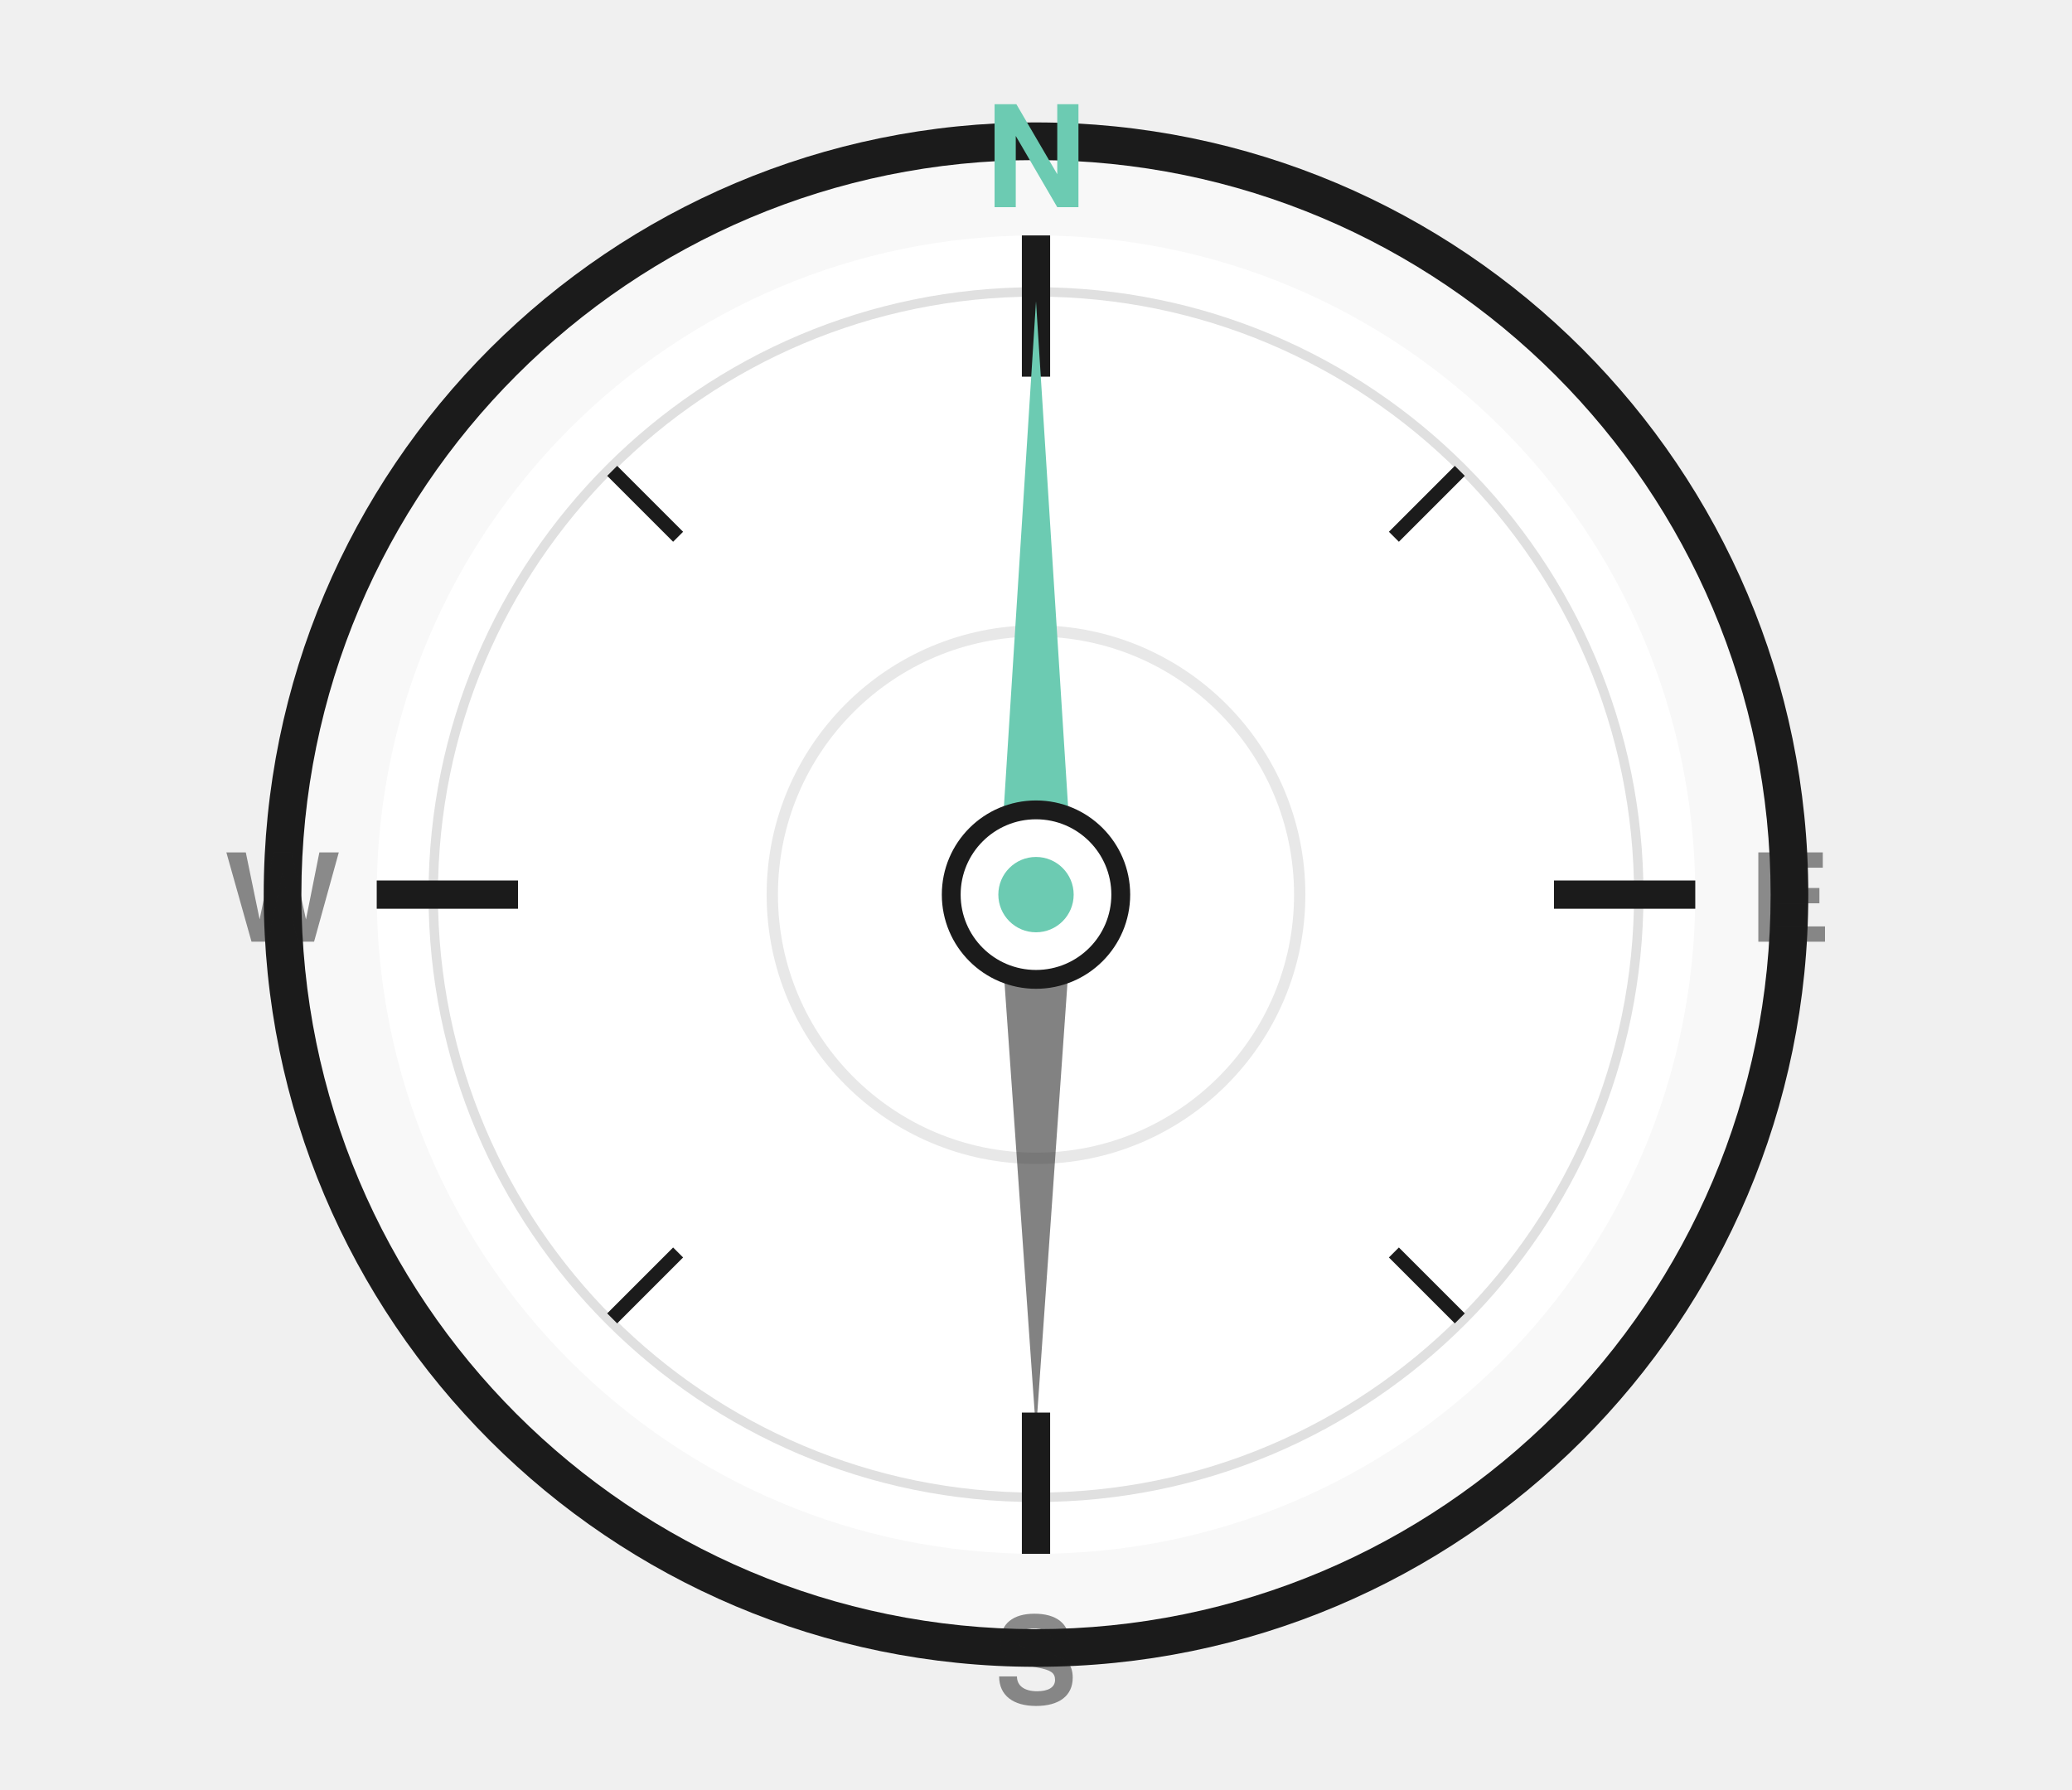
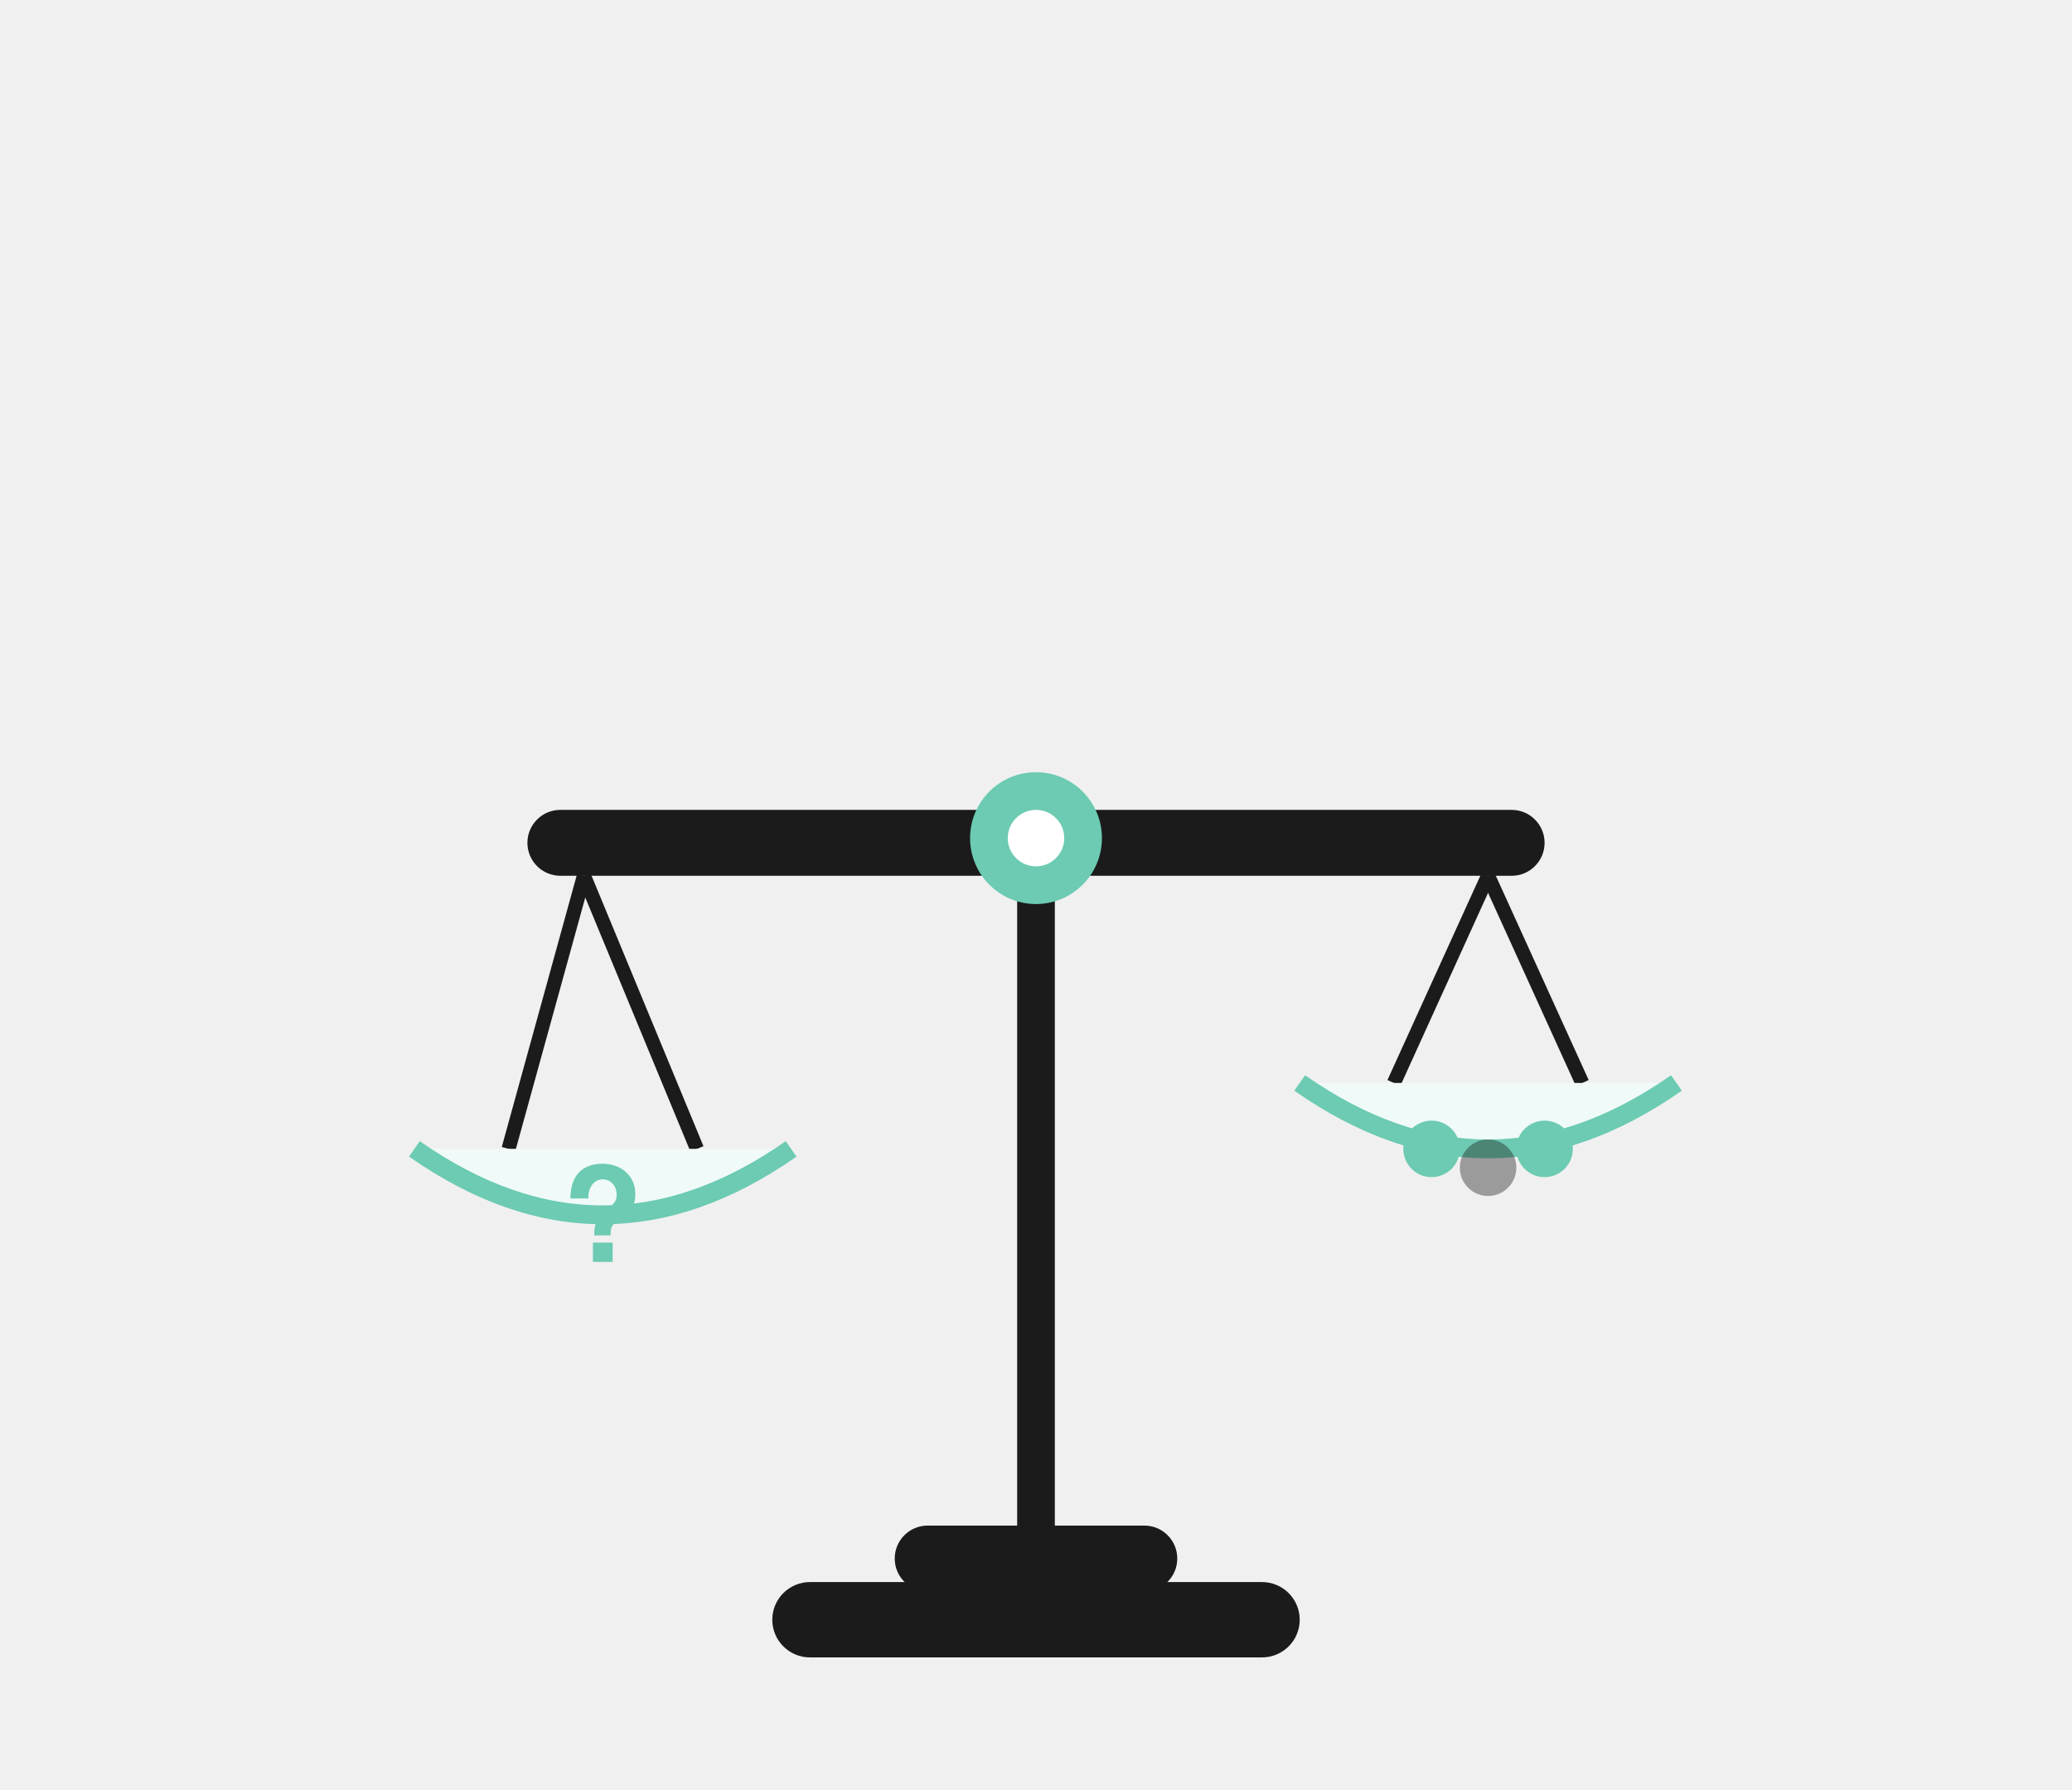
<svg xmlns="http://www.w3.org/2000/svg" viewBox="0 0 220 190">
-   <circle cx="110" cy="95" r="82" fill="#1B1B1B" />
-   <circle cx="110" cy="95" r="78" fill="#f8f8f8" />
-   <circle cx="110" cy="95" r="70" fill="white" />
-   <circle cx="110" cy="95" r="64" fill="none" stroke="#e0e0e0" stroke-width="1" />
-   <line x1="110" y1="25" x2="110" y2="40" stroke="#1B1B1B" stroke-width="3" />
-   <line x1="110" y1="150" x2="110" y2="165" stroke="#1B1B1B" stroke-width="3" />
-   <line x1="40" y1="95" x2="55" y2="95" stroke="#1B1B1B" stroke-width="3" />
-   <line x1="165" y1="95" x2="180" y2="95" stroke="#1B1B1B" stroke-width="3" />
-   <line x1="155" y1="50" x2="148" y2="57" stroke="#1B1B1B" stroke-width="1.5" />
-   <line x1="155" y1="140" x2="148" y2="133" stroke="#1B1B1B" stroke-width="1.5" />
-   <line x1="65" y1="140" x2="72" y2="133" stroke="#1B1B1B" stroke-width="1.5" />
-   <line x1="65" y1="50" x2="72" y2="57" stroke="#1B1B1B" stroke-width="1.5" />
-   <text x="110" y="22" font-family="DM Sans,Helvetica Neue,sans-serif" font-size="15" font-weight="700" fill="#6CCBB2" text-anchor="middle">N</text>
-   <text x="110" y="181" font-family="DM Sans,Helvetica Neue,sans-serif" font-size="13" font-weight="700" fill="#1B1B1B" text-anchor="middle" opacity="0.5">S</text>
-   <text x="190" y="100" font-family="DM Sans,Helvetica Neue,sans-serif" font-size="13" font-weight="700" fill="#1B1B1B" text-anchor="middle" opacity="0.5">E</text>
-   <text x="30" y="100" font-family="DM Sans,Helvetica Neue,sans-serif" font-size="13" font-weight="700" fill="#1B1B1B" text-anchor="middle" opacity="0.5">W</text>
-   <circle cx="110" cy="95" r="28" fill="none" stroke="#e8e8e8" stroke-width="1.2" />
-   <polygon points="110,95 106,95 110,32 114,95" fill="#6CCBB2" />
-   <polygon points="110,95 106,95 110,152 114,95" fill="#1B1B1B" opacity="0.55" />
-   <circle cx="110" cy="95" r="9" fill="white" stroke="#1B1B1B" stroke-width="2" />
-   <circle cx="110" cy="95" r="4" fill="#6CCBB2" />
+   <rect x="95" y="162" width="30" height="7" rx="3.5" fill="#1B1B1B" />
+   <rect x="82" y="168" width="56" height="8" rx="4" fill="#1B1B1B" />
+   <rect x="108" y="90" width="4" height="75" rx="2" fill="#1B1B1B" />
+   <rect x="56" y="86" width="108" height="7" rx="3.5" fill="#1B1B1B" />
+   <circle cx="110" cy="89" r="7" fill="#6CCBB2" />
+   <circle cx="110" cy="89" r="3" fill="white" />
+   <line x1="62" y1="93" x2="54" y2="122" stroke="#1B1B1B" stroke-width="1.5" />
+   <line x1="62" y1="93" x2="74" y2="122" stroke="#1B1B1B" stroke-width="1.5" />
+   <line x1="158" y1="93" x2="148" y2="115" stroke="#1B1B1B" stroke-width="1.5" />
+   <line x1="158" y1="93" x2="168" y2="115" stroke="#1B1B1B" stroke-width="1.5" />
+   <path d="M44,122 Q64,136 84,122" fill="#f0faf8" stroke="#6CCBB2" stroke-width="2" />
+   <path d="M138,115 Q158,129 178,115" fill="#f0faf8" stroke="#6CCBB2" stroke-width="2" />
+   <text x="64" y="134" font-family="DM Sans,Helvetica Neue,sans-serif" font-size="14" font-weight="700" fill="#6CCBB2" text-anchor="middle">?</text>
+   <circle cx="152" cy="122" r="3" fill="#6CCBB2" />
+   <circle cx="158" cy="124" r="3" fill="#1B1B1B" opacity="0.4" />
+   <circle cx="164" cy="122" r="3" fill="#6CCBB2" />
</svg>
